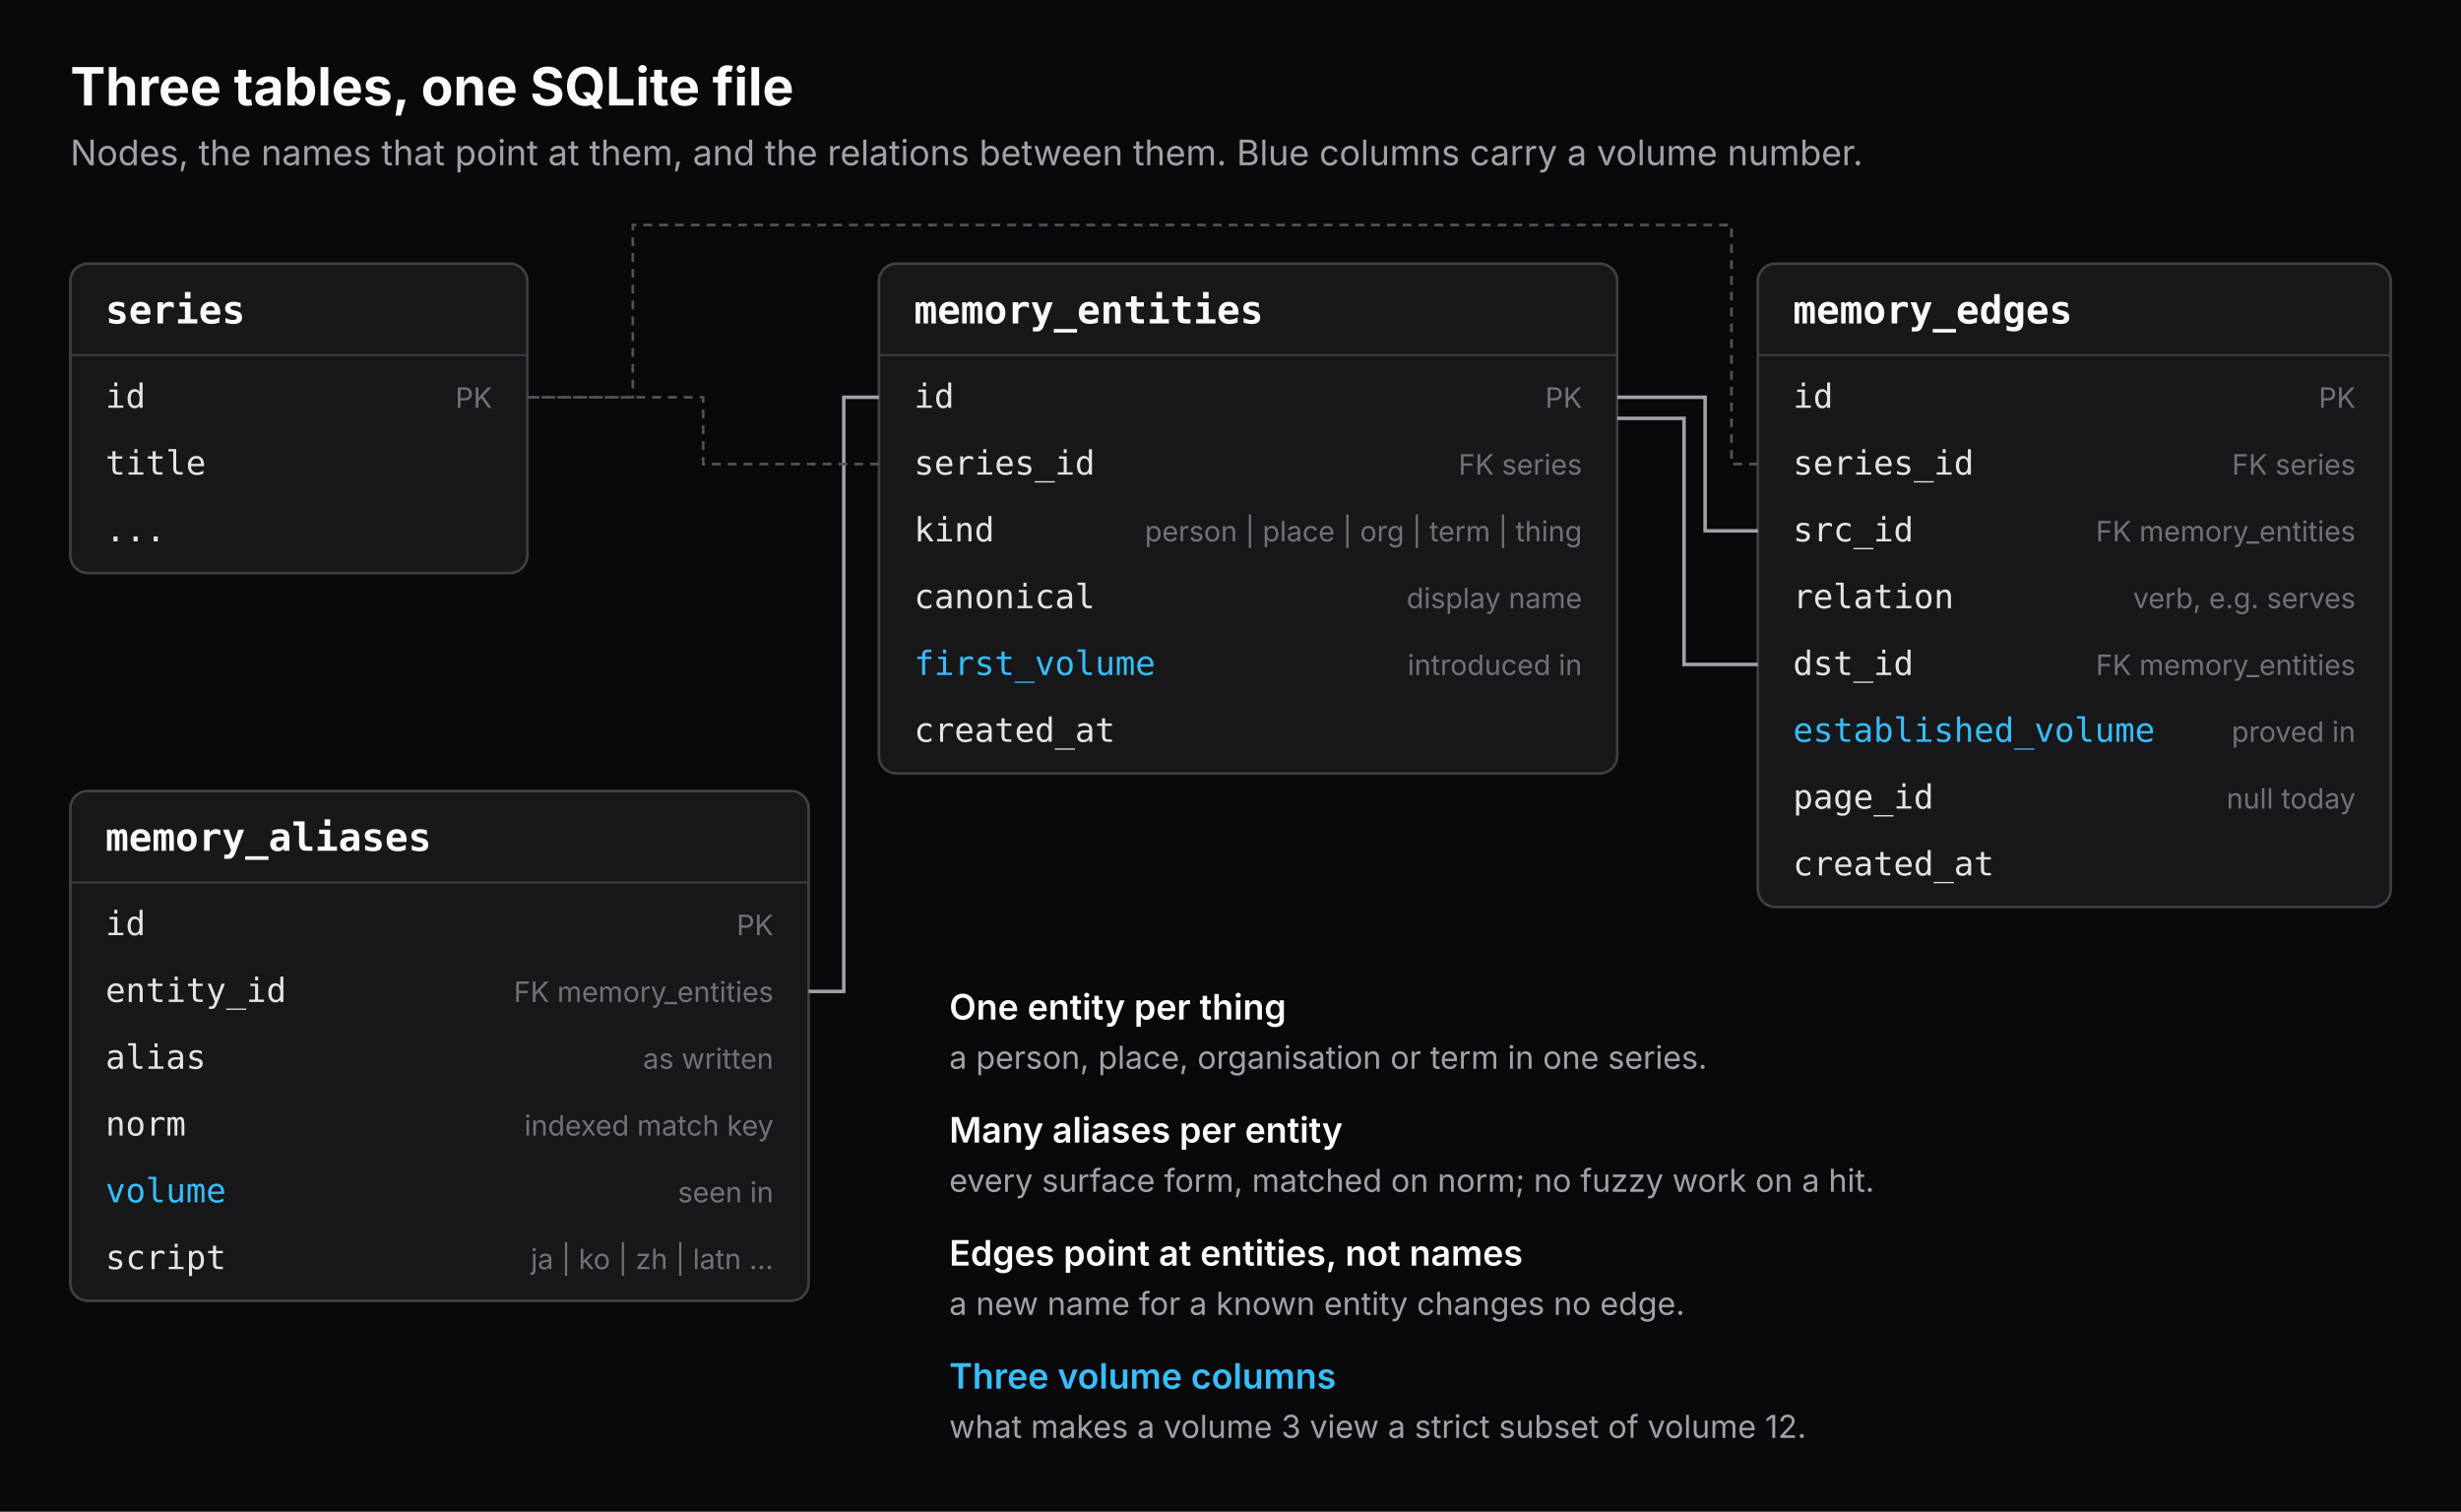
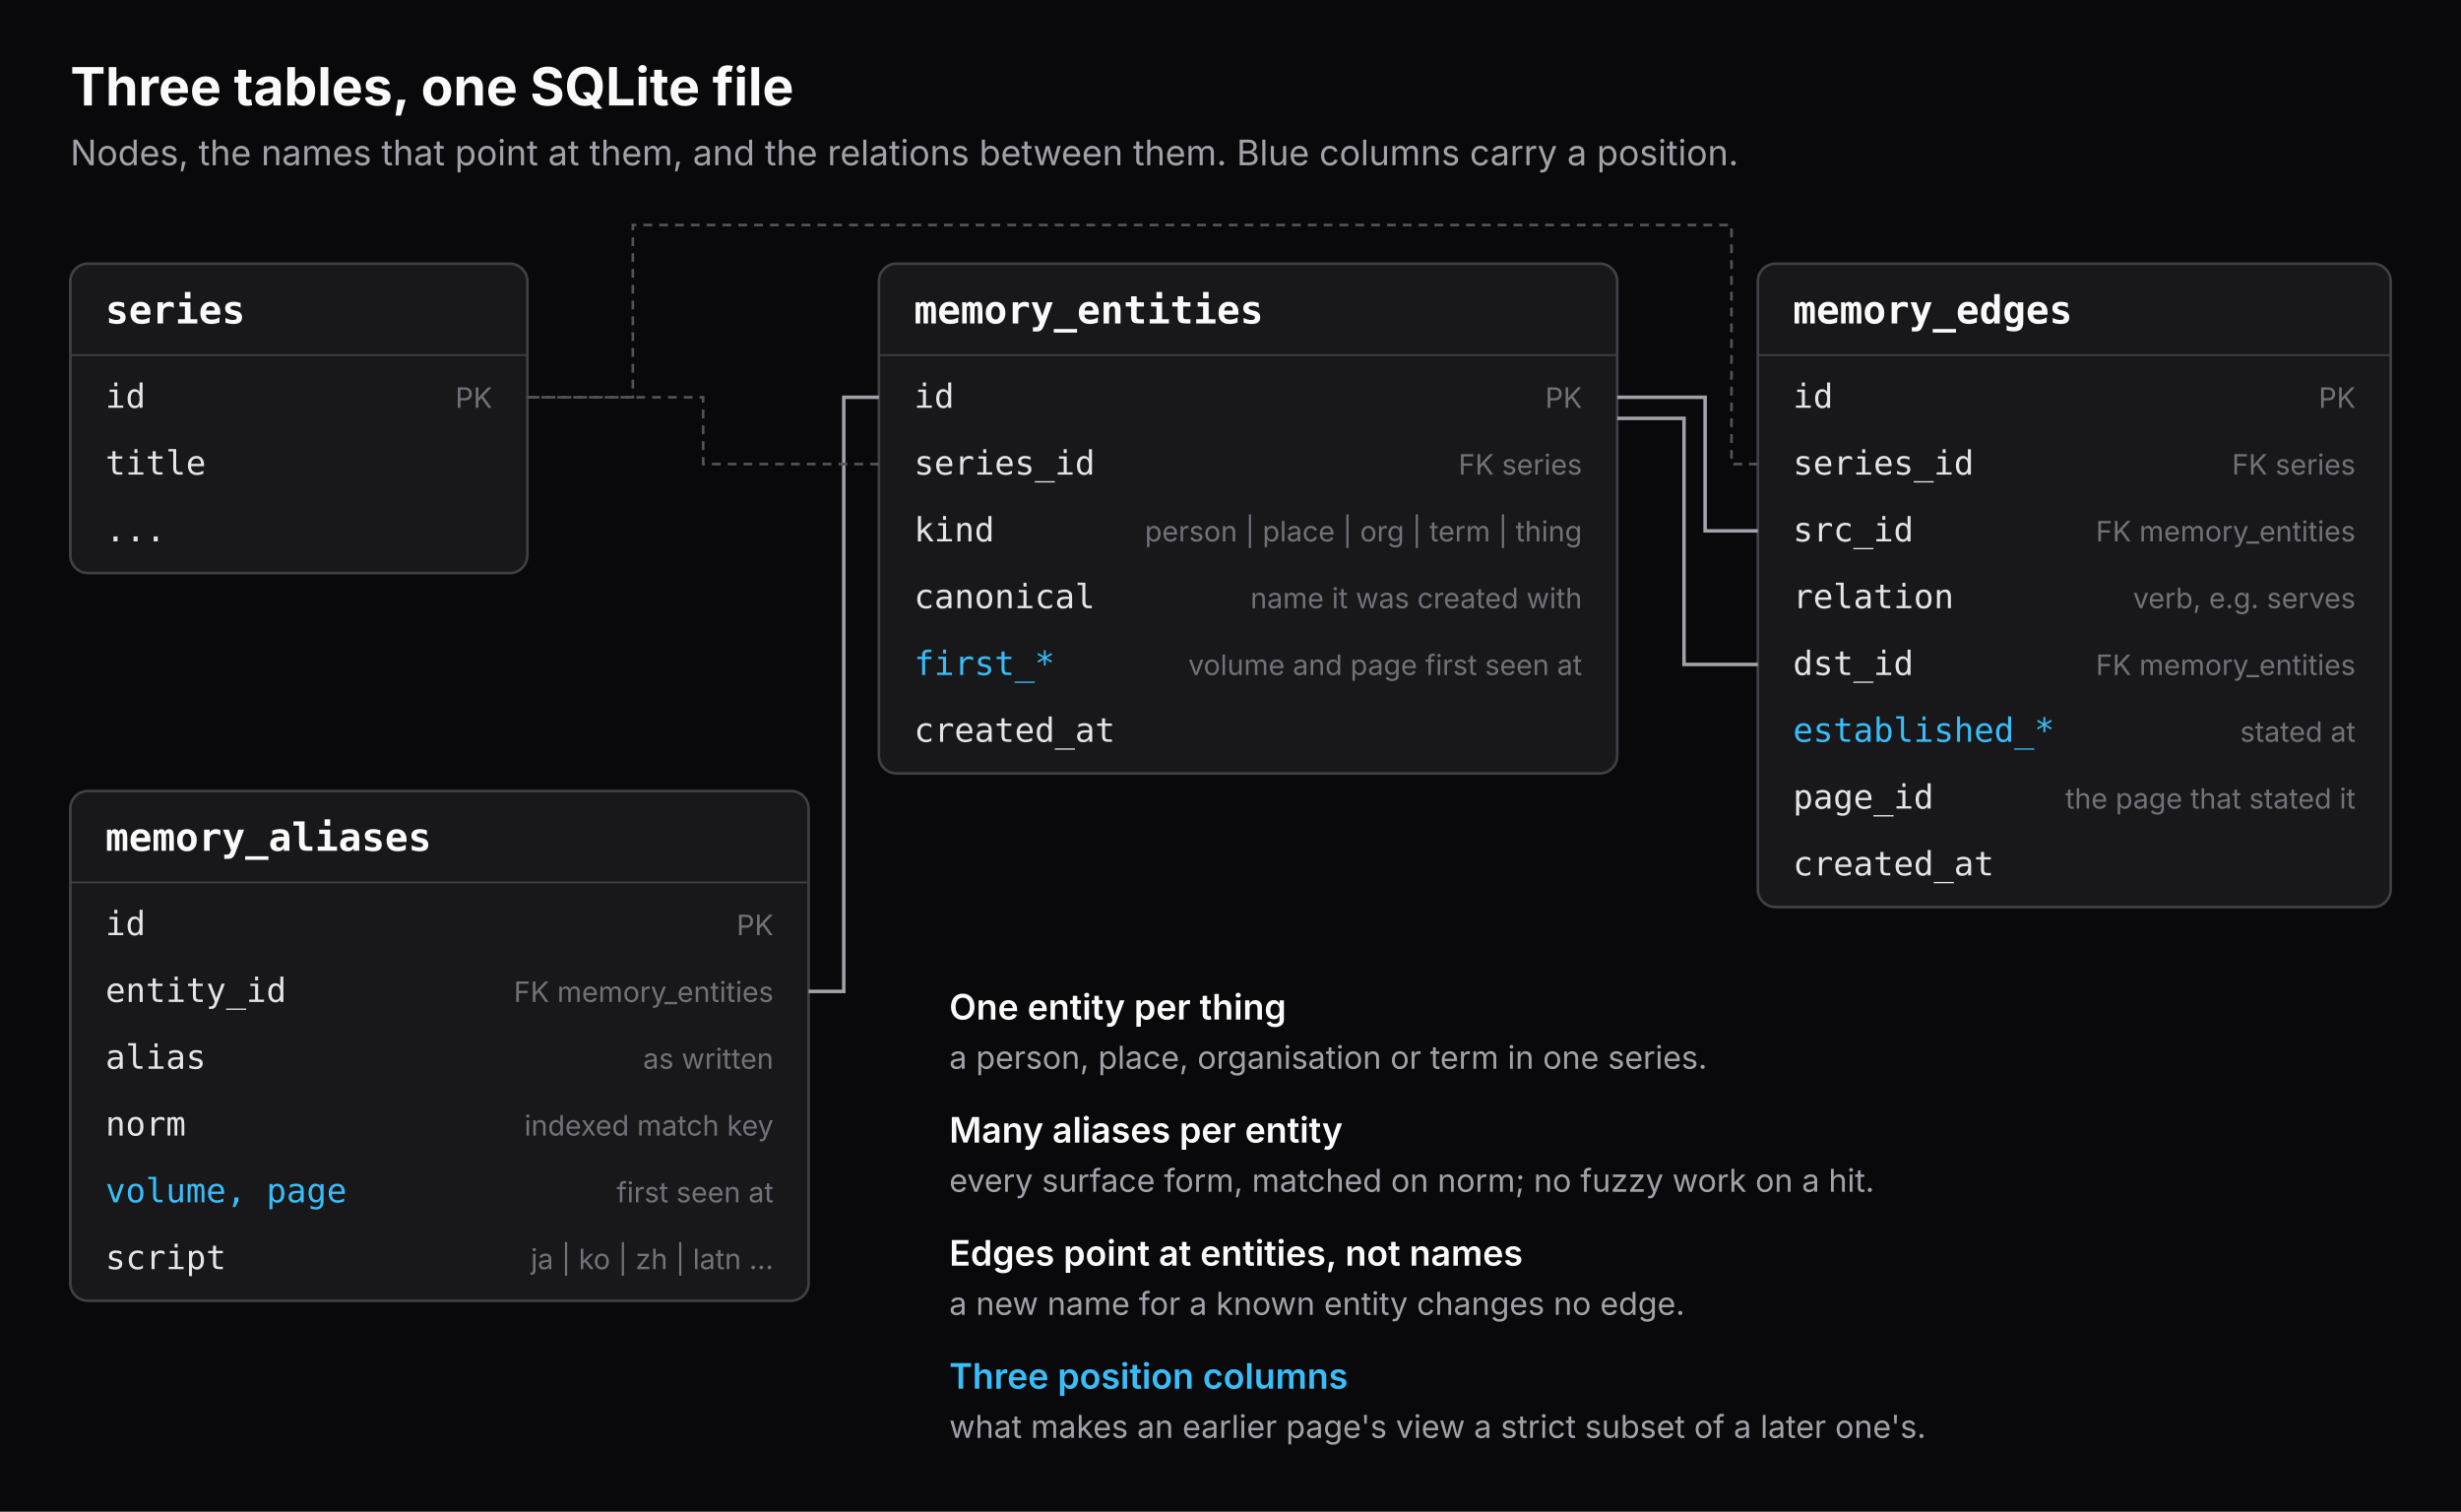
<svg xmlns="http://www.w3.org/2000/svg" width="1400" height="860" viewBox="0 0 1400 860" font-family="ui-sans-serif, system-ui, -apple-system, 'Segoe UI', 'Noto Sans JP', 'Yu Gothic', Meiryo, sans-serif">
  <rect width="1400" height="860" fill="#09090b" />
  <text x="40" y="60" fill="#fafafa" font-size="30" font-weight="700">Three tables, one SQLite file</text>
-   <text x="40" y="94" fill="#a1a1aa" font-size="20">Nodes, the names that point at them, and the relations between them. Blue columns carry a volume number.</text>
+   <text x="40" y="94" fill="#a1a1aa" font-size="20">Nodes, the names that point at them, and the relations between them. Blue columns carry a position.</text>
  <rect x="40" y="150" width="260" height="176" rx="10" fill="#18181b" stroke="#3f3f46" stroke-width="1.5" />
  <path d="M40,202 H300" stroke="#3f3f46" />
  <text x="60" y="184" fill="#fafafa" font-size="22" font-weight="700" font-family="Consolas, 'Cascadia Mono', ui-monospace, monospace">series</text>
  <text x="60" y="232" fill="#e4e4e7" font-size="19" font-family="Consolas, 'Cascadia Mono', ui-monospace, monospace">id</text>
  <text x="280" y="232" fill="#71717a" font-size="16" text-anchor="end">PK</text>
  <text x="60" y="270" fill="#e4e4e7" font-size="19" font-family="Consolas, 'Cascadia Mono', ui-monospace, monospace">title</text>
  <text x="280" y="270" fill="#71717a" font-size="16" text-anchor="end" />
  <text x="60" y="308" fill="#e4e4e7" font-size="19" font-family="Consolas, 'Cascadia Mono', ui-monospace, monospace">...</text>
  <text x="280" y="308" fill="#71717a" font-size="16" text-anchor="end" />
  <rect x="500" y="150" width="420" height="290" rx="10" fill="#18181b" stroke="#3f3f46" stroke-width="1.5" />
  <path d="M500,202 H920" stroke="#3f3f46" />
  <text x="520" y="184" fill="#fafafa" font-size="22" font-weight="700" font-family="Consolas, 'Cascadia Mono', ui-monospace, monospace">memory_entities</text>
  <text x="520" y="232" fill="#e4e4e7" font-size="19" font-family="Consolas, 'Cascadia Mono', ui-monospace, monospace">id</text>
  <text x="900" y="232" fill="#71717a" font-size="16" text-anchor="end">PK</text>
  <text x="520" y="270" fill="#e4e4e7" font-size="19" font-family="Consolas, 'Cascadia Mono', ui-monospace, monospace">series_id</text>
  <text x="900" y="270" fill="#71717a" font-size="16" text-anchor="end">FK series</text>
  <text x="520" y="308" fill="#e4e4e7" font-size="19" font-family="Consolas, 'Cascadia Mono', ui-monospace, monospace">kind</text>
  <text x="900" y="308" fill="#71717a" font-size="16" text-anchor="end">person | place | org | term | thing</text>
  <text x="520" y="346" fill="#e4e4e7" font-size="19" font-family="Consolas, 'Cascadia Mono', ui-monospace, monospace">canonical</text>
-   <text x="900" y="346" fill="#71717a" font-size="16" text-anchor="end">display name</text>
-   <text x="520" y="384" fill="#38bdf8" font-size="19" font-family="Consolas, 'Cascadia Mono', ui-monospace, monospace">first_volume</text>
-   <text x="900" y="384" fill="#71717a" font-size="16" text-anchor="end">introduced in</text>
+   <text x="900" y="346" fill="#71717a" font-size="16" text-anchor="end">name it was created with</text>
+   <text x="520" y="384" fill="#38bdf8" font-size="19" font-family="Consolas, 'Cascadia Mono', ui-monospace, monospace">first_*</text>
+   <text x="900" y="384" fill="#71717a" font-size="16" text-anchor="end">volume and page first seen at</text>
  <text x="520" y="422" fill="#e4e4e7" font-size="19" font-family="Consolas, 'Cascadia Mono', ui-monospace, monospace">created_at</text>
  <text x="900" y="422" fill="#71717a" font-size="16" text-anchor="end" />
  <rect x="40" y="450" width="420" height="290" rx="10" fill="#18181b" stroke="#3f3f46" stroke-width="1.5" />
  <path d="M40,502 H460" stroke="#3f3f46" />
  <text x="60" y="484" fill="#fafafa" font-size="22" font-weight="700" font-family="Consolas, 'Cascadia Mono', ui-monospace, monospace">memory_aliases</text>
  <text x="60" y="532" fill="#e4e4e7" font-size="19" font-family="Consolas, 'Cascadia Mono', ui-monospace, monospace">id</text>
  <text x="440" y="532" fill="#71717a" font-size="16" text-anchor="end">PK</text>
  <text x="60" y="570" fill="#e4e4e7" font-size="19" font-family="Consolas, 'Cascadia Mono', ui-monospace, monospace">entity_id</text>
  <text x="440" y="570" fill="#71717a" font-size="16" text-anchor="end">FK memory_entities</text>
  <text x="60" y="608" fill="#e4e4e7" font-size="19" font-family="Consolas, 'Cascadia Mono', ui-monospace, monospace">alias</text>
  <text x="440" y="608" fill="#71717a" font-size="16" text-anchor="end">as written</text>
  <text x="60" y="646" fill="#e4e4e7" font-size="19" font-family="Consolas, 'Cascadia Mono', ui-monospace, monospace">norm</text>
  <text x="440" y="646" fill="#71717a" font-size="16" text-anchor="end">indexed match key</text>
-   <text x="60" y="684" fill="#38bdf8" font-size="19" font-family="Consolas, 'Cascadia Mono', ui-monospace, monospace">volume</text>
-   <text x="440" y="684" fill="#71717a" font-size="16" text-anchor="end">seen in</text>
+   <text x="60" y="684" fill="#38bdf8" font-size="19" font-family="Consolas, 'Cascadia Mono', ui-monospace, monospace">volume, page</text>
+   <text x="440" y="684" fill="#71717a" font-size="16" text-anchor="end">first seen at</text>
  <text x="60" y="722" fill="#e4e4e7" font-size="19" font-family="Consolas, 'Cascadia Mono', ui-monospace, monospace">script</text>
  <text x="440" y="722" fill="#71717a" font-size="16" text-anchor="end">ja | ko | zh | latn ...</text>
  <rect x="1000" y="150" width="360" height="366" rx="10" fill="#18181b" stroke="#3f3f46" stroke-width="1.5" />
  <path d="M1000,202 H1360" stroke="#3f3f46" />
  <text x="1020" y="184" fill="#fafafa" font-size="22" font-weight="700" font-family="Consolas, 'Cascadia Mono', ui-monospace, monospace">memory_edges</text>
  <text x="1020" y="232" fill="#e4e4e7" font-size="19" font-family="Consolas, 'Cascadia Mono', ui-monospace, monospace">id</text>
  <text x="1340" y="232" fill="#71717a" font-size="16" text-anchor="end">PK</text>
  <text x="1020" y="270" fill="#e4e4e7" font-size="19" font-family="Consolas, 'Cascadia Mono', ui-monospace, monospace">series_id</text>
  <text x="1340" y="270" fill="#71717a" font-size="16" text-anchor="end">FK series</text>
  <text x="1020" y="308" fill="#e4e4e7" font-size="19" font-family="Consolas, 'Cascadia Mono', ui-monospace, monospace">src_id</text>
  <text x="1340" y="308" fill="#71717a" font-size="16" text-anchor="end">FK memory_entities</text>
  <text x="1020" y="346" fill="#e4e4e7" font-size="19" font-family="Consolas, 'Cascadia Mono', ui-monospace, monospace">relation</text>
  <text x="1340" y="346" fill="#71717a" font-size="16" text-anchor="end">verb, e.g. serves</text>
  <text x="1020" y="384" fill="#e4e4e7" font-size="19" font-family="Consolas, 'Cascadia Mono', ui-monospace, monospace">dst_id</text>
  <text x="1340" y="384" fill="#71717a" font-size="16" text-anchor="end">FK memory_entities</text>
-   <text x="1020" y="422" fill="#38bdf8" font-size="19" font-family="Consolas, 'Cascadia Mono', ui-monospace, monospace">established_volume</text>
-   <text x="1340" y="422" fill="#71717a" font-size="16" text-anchor="end">proved in</text>
+   <text x="1020" y="422" fill="#38bdf8" font-size="19" font-family="Consolas, 'Cascadia Mono', ui-monospace, monospace">established_*</text>
+   <text x="1340" y="422" fill="#71717a" font-size="16" text-anchor="end">stated at</text>
  <text x="1020" y="460" fill="#e4e4e7" font-size="19" font-family="Consolas, 'Cascadia Mono', ui-monospace, monospace">page_id</text>
-   <text x="1340" y="460" fill="#71717a" font-size="16" text-anchor="end">null today</text>
+   <text x="1340" y="460" fill="#71717a" font-size="16" text-anchor="end">the page that stated it</text>
  <text x="1020" y="498" fill="#e4e4e7" font-size="19" font-family="Consolas, 'Cascadia Mono', ui-monospace, monospace">created_at</text>
  <text x="1340" y="498" fill="#71717a" font-size="16" text-anchor="end" />
  <path d="M460,564 H480 V226 H500" fill="none" stroke="#a1a1aa" stroke-width="2" />
  <path d="M500,264 H400 V226 H300" fill="none" stroke="#52525b" stroke-width="1.5" stroke-dasharray="5 4" />
  <path d="M1000,302 H970 V226 H920" fill="none" stroke="#a1a1aa" stroke-width="2" />
  <path d="M1000,378 H958 V238 H920" fill="none" stroke="#a1a1aa" stroke-width="2" />
  <path d="M1000,264 H985 V128 H360 V226 H300" fill="none" stroke="#52525b" stroke-width="1.5" stroke-dasharray="5 4" />
  <text x="540" y="580" fill="#fafafa" font-size="20" font-weight="600">One entity per thing</text>
  <text x="540" y="608" fill="#a1a1aa" font-size="18">a person, place, organisation or term in one series.</text>
  <text x="540" y="650" fill="#fafafa" font-size="20" font-weight="600">Many aliases per entity</text>
  <text x="540" y="678" fill="#a1a1aa" font-size="18">every surface form, matched on norm; no fuzzy work on a hit.</text>
  <text x="540" y="720" fill="#fafafa" font-size="20" font-weight="600">Edges point at entities, not names</text>
  <text x="540" y="748" fill="#a1a1aa" font-size="18">a new name for a known entity changes no edge.</text>
-   <text x="540" y="790" fill="#38bdf8" font-size="20" font-weight="600">Three volume columns</text>
-   <text x="540" y="818" fill="#a1a1aa" font-size="18">what makes a volume 3 view a strict subset of volume 12.</text>
+   <text x="540" y="790" fill="#38bdf8" font-size="20" font-weight="600">Three position columns</text>
+   <text x="540" y="818" fill="#a1a1aa" font-size="18">what makes an earlier page's view a strict subset of a later one's.</text>
</svg>
